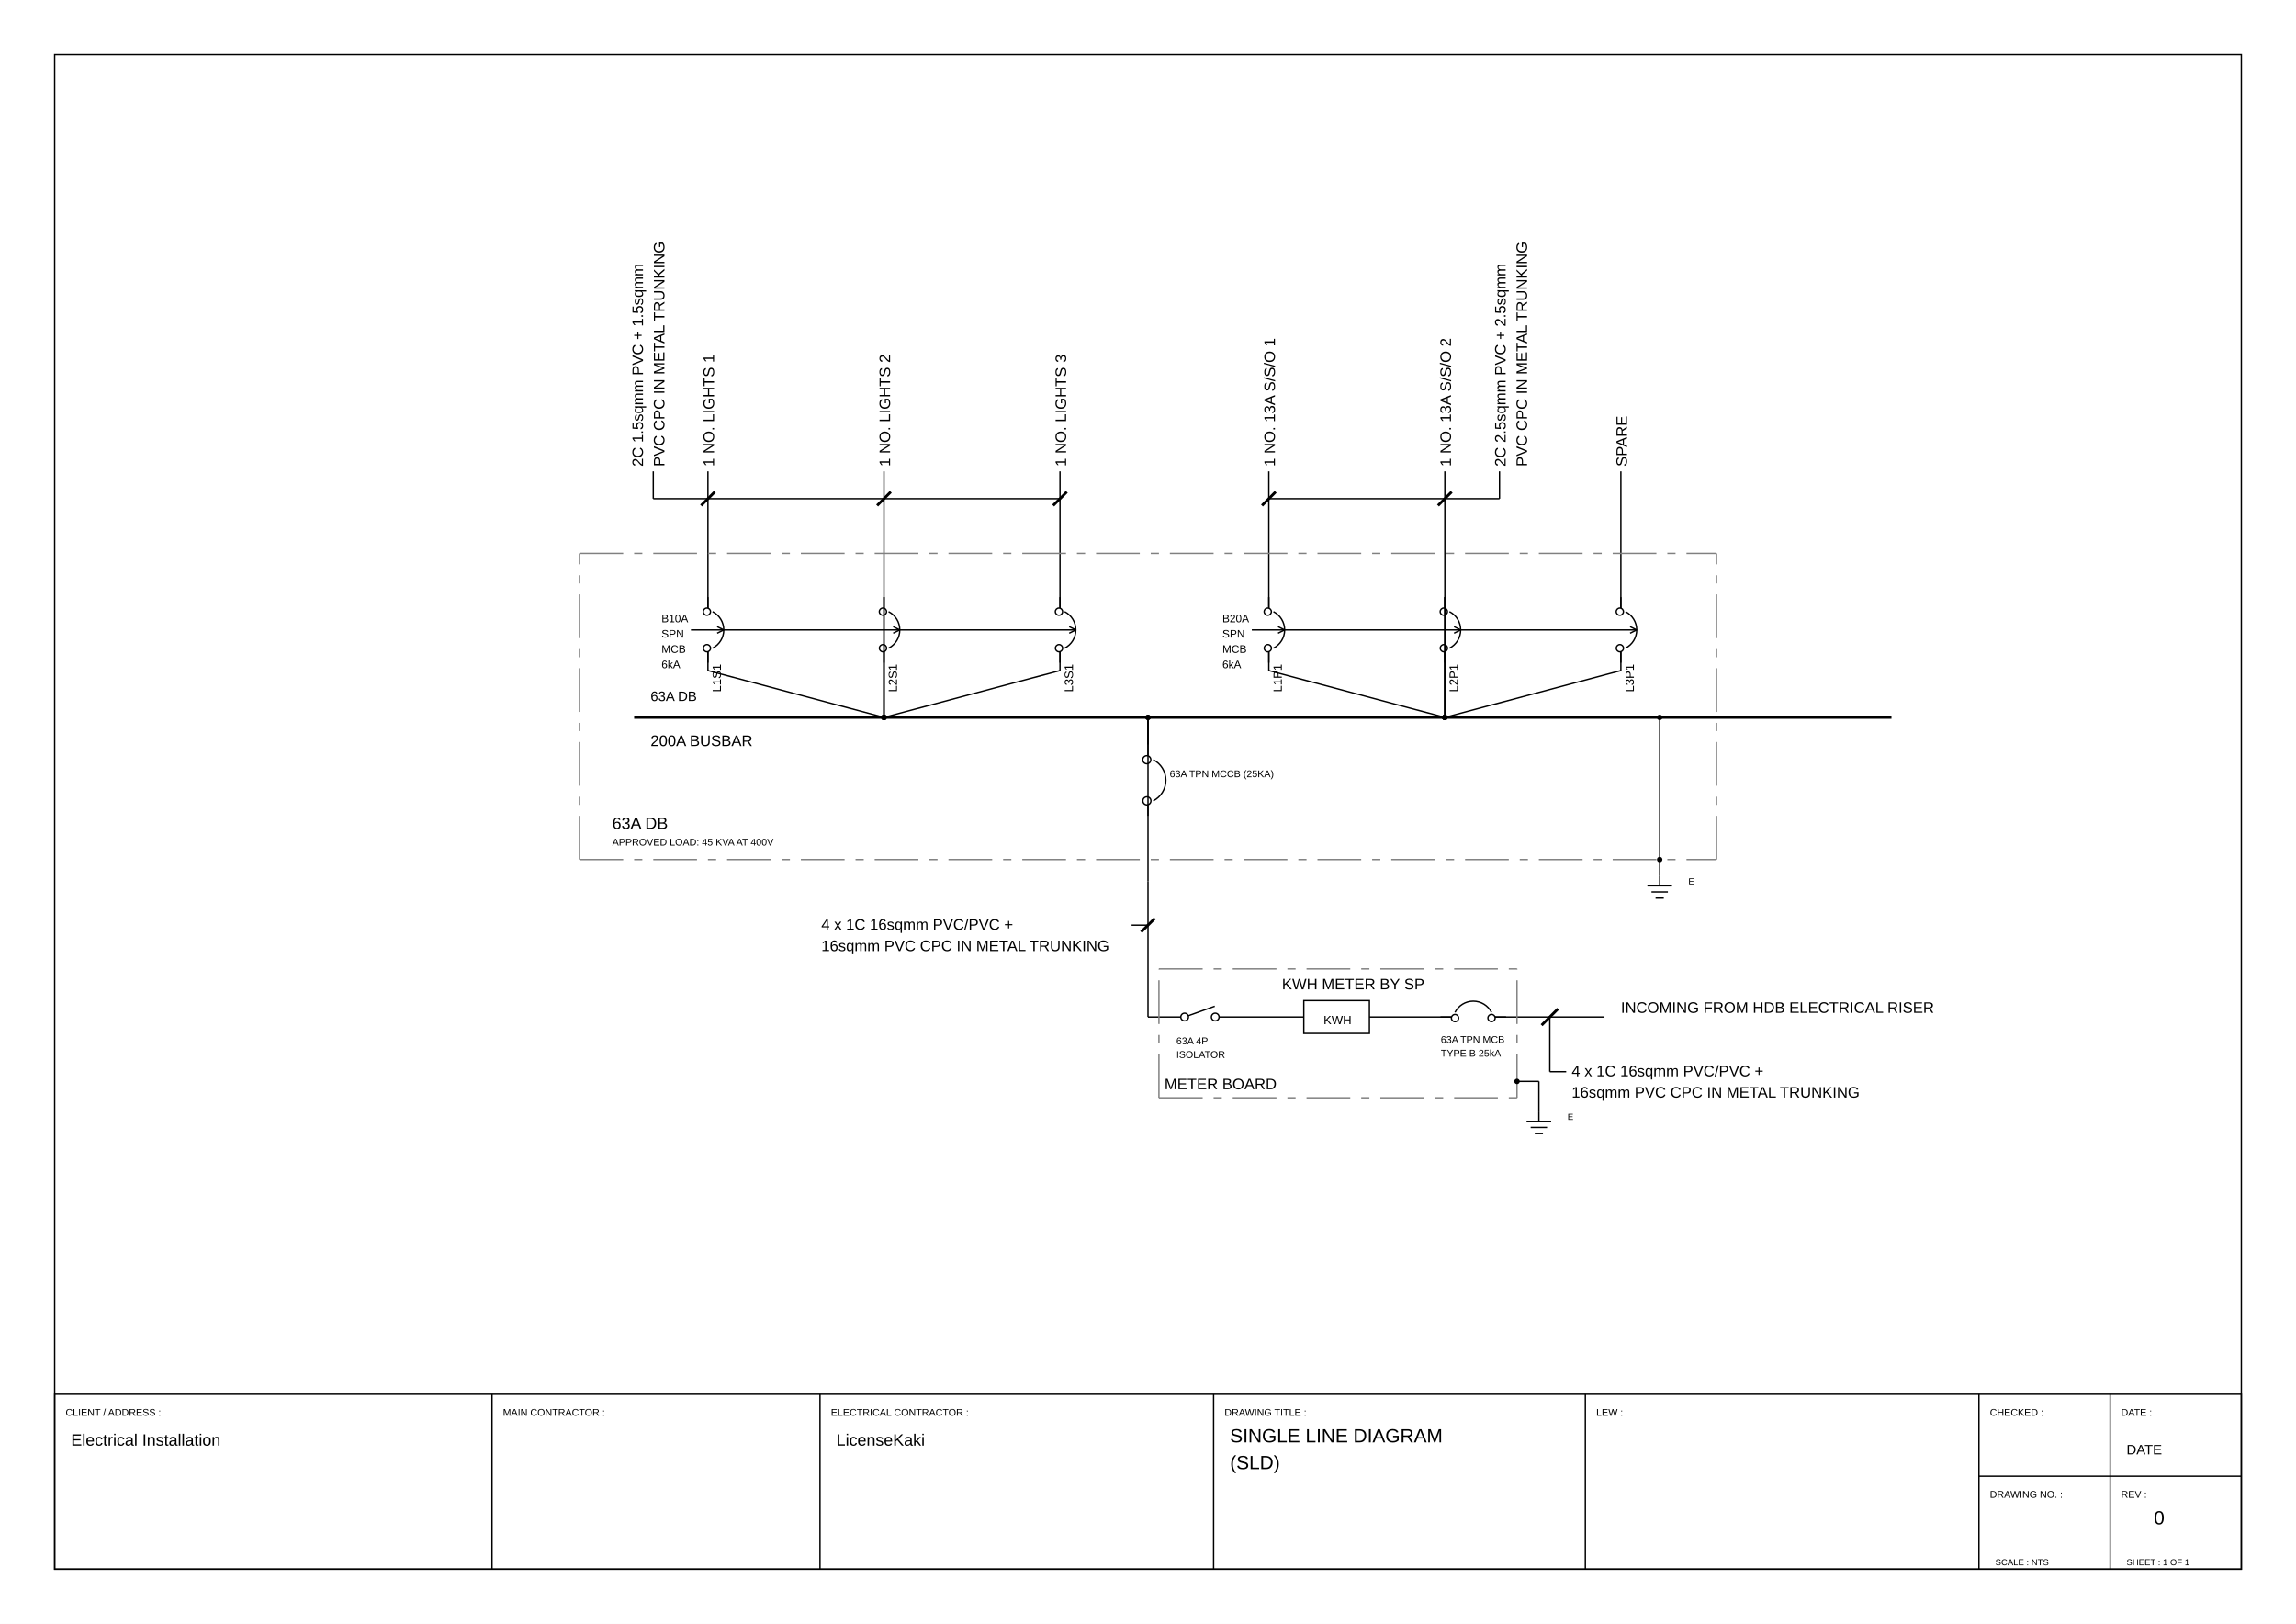
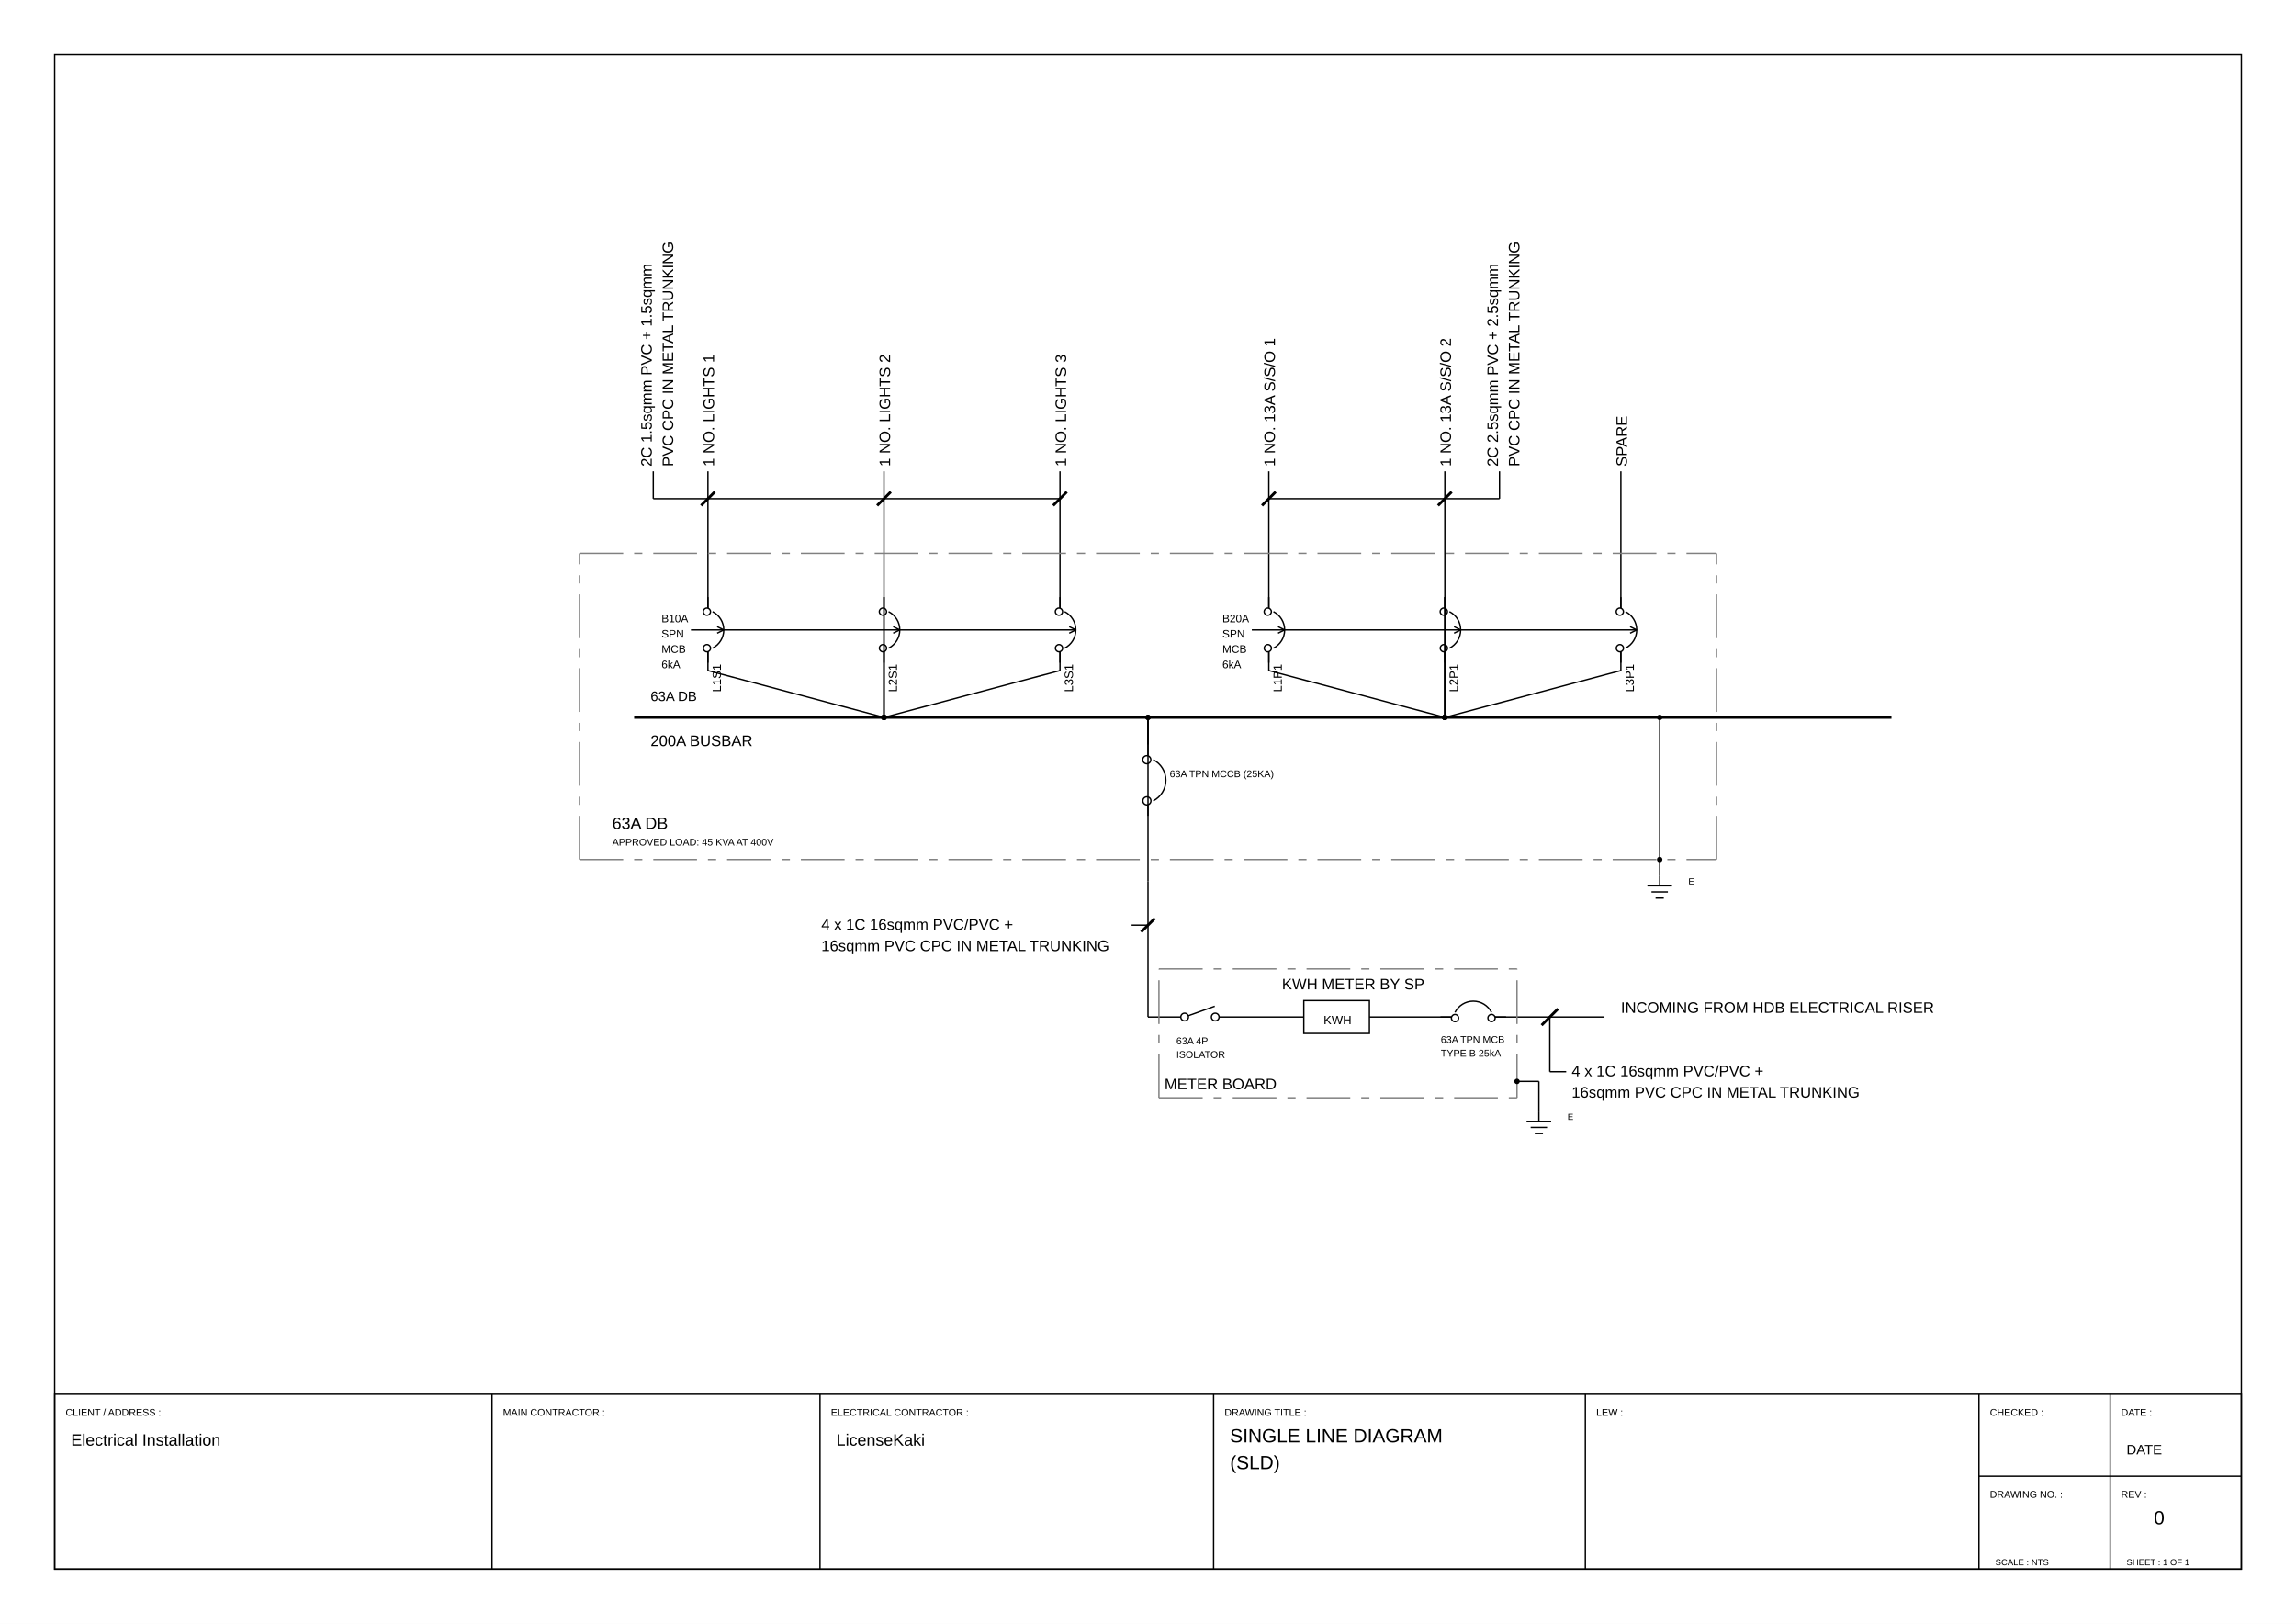
<svg xmlns="http://www.w3.org/2000/svg" viewBox="0 0 420.0 297.0" width="420.0mm" height="297.0mm">
  <rect width="420.0" height="297.0" fill="white" />
  <polygon points="10.00,287.00 410.00,287.00 410.00,10.00 10.00,10.00" stroke="#000000" stroke-width="0.25" fill="none" />
  <polygon points="10.00,287.00 410.00,287.00 410.00,255.00 10.00,255.00" stroke="#000000" stroke-width="0.25" fill="none" />
  <line x1="90.00" y1="255.00" x2="90.00" y2="287.00" stroke="#000000" stroke-width="0.25" fill="none" />
  <line x1="150.00" y1="255.00" x2="150.00" y2="287.00" stroke="#000000" stroke-width="0.25" fill="none" />
  <line x1="222.00" y1="255.00" x2="222.00" y2="287.00" stroke="#000000" stroke-width="0.25" fill="none" />
  <line x1="290.00" y1="255.00" x2="290.00" y2="287.00" stroke="#000000" stroke-width="0.25" fill="none" />
  <line x1="362.00" y1="255.00" x2="362.00" y2="287.00" stroke="#000000" stroke-width="0.25" fill="none" />
  <line x1="362.00" y1="270.00" x2="410.00" y2="270.00" stroke="#000000" stroke-width="0.25" fill="none" />
  <line x1="386.00" y1="255.00" x2="386.00" y2="287.00" stroke="#000000" stroke-width="0.25" fill="none" />
  <text x="12.00" y="258.94" font-family="Arial, Helvetica, sans-serif" font-size="1.8" fill="#000000">CLIENT / ADDRESS :</text>
  <text x="92.00" y="258.94" font-family="Arial, Helvetica, sans-serif" font-size="1.8" fill="#000000">MAIN CONTRACTOR :</text>
  <text x="152.00" y="258.94" font-family="Arial, Helvetica, sans-serif" font-size="1.8" fill="#000000">ELECTRICAL CONTRACTOR :</text>
  <text x="224.00" y="258.94" font-family="Arial, Helvetica, sans-serif" font-size="1.8" fill="#000000">DRAWING TITLE :</text>
  <text x="292.00" y="258.94" font-family="Arial, Helvetica, sans-serif" font-size="1.8" fill="#000000">LEW :</text>
  <text x="364.00" y="258.94" font-family="Arial, Helvetica, sans-serif" font-size="1.8" fill="#000000">CHECKED :</text>
  <text x="388.00" y="258.94" font-family="Arial, Helvetica, sans-serif" font-size="1.8" fill="#000000">DATE :</text>
  <text x="364.00" y="273.94" font-family="Arial, Helvetica, sans-serif" font-size="1.8" fill="#000000">DRAWING NO. :</text>
  <text x="388.00" y="273.94" font-family="Arial, Helvetica, sans-serif" font-size="1.8" fill="#000000">REV :</text>
  <circle cx="222.30" cy="186.01" r="0.70" stroke="#000000" stroke-width="0.25" fill="none" />
  <circle cx="216.70" cy="186.01" r="0.70" stroke="#000000" stroke-width="0.25" fill="none" />
  <polyline points="217.36,185.78 222.21,184.04" stroke="#000000" stroke-width="0.25" fill="none" />
  <text x="215.18" y="191.00" font-family="Arial, Helvetica, sans-serif" font-size="1.8" fill="#000000">
    <tspan x="215.18">63A 4P</tspan>
    <tspan x="215.18" dy="2.5">ISOLATOR</tspan>
  </text>
  <polygon points="238.50,183.01 250.50,183.01 250.50,189.01 238.50,189.01" stroke="#000000" stroke-width="0.25" fill="none" />
  <text x="242.10" y="187.32" font-family="Arial, Helvetica, sans-serif" font-size="2.2" fill="#000000">KWH</text>
  <text x="234.50" y="180.95" font-family="Arial, Helvetica, sans-serif" font-size="2.8" fill="#000000">KWH METER BY SP</text>
  <path d="M 272.84,185.16 A 3.75,3.75 0 0,0 266.16,185.16" stroke="#000000" stroke-width="0.25" fill="none" />
  <circle cx="266.16" cy="186.20" r="0.66" stroke="#000000" stroke-width="0.25" fill="none" />
  <circle cx="272.84" cy="186.19" r="0.66" stroke="#000000" stroke-width="0.25" fill="none" />
  <line x1="265.50" y1="186.01" x2="263.50" y2="186.01" stroke="#000000" stroke-width="0.25" fill="none" />
  <line x1="273.50" y1="186.01" x2="275.50" y2="186.01" stroke="#000000" stroke-width="0.25" fill="none" />
  <text x="263.56" y="190.75" font-family="Arial, Helvetica, sans-serif" font-size="1.8" fill="#000000">
    <tspan x="263.56">63A TPN MCB</tspan>
    <tspan x="263.56" dy="2.5">TYPE B 25kA</tspan>
  </text>
  <text x="296.50" y="185.25" font-family="Arial, Helvetica, sans-serif" font-size="2.8" fill="#000000">INCOMING FROM HDB ELECTRICAL RISER</text>
  <text x="287.50" y="196.85" font-family="Arial, Helvetica, sans-serif" font-size="2.8" fill="#000000">
    <tspan x="287.50">4 x 1C 16sqmm PVC/PVC +</tspan>
    <tspan x="287.50" dy="3.9">16sqmm PVC CPC IN METAL TRUNKING</tspan>
  </text>
  <text x="150.24" y="170.05" font-family="Arial, Helvetica, sans-serif" font-size="2.8" fill="#000000">
    <tspan x="150.24">4 x 1C 16sqmm PVC/PVC +</tspan>
    <tspan x="150.24" dy="3.9">16sqmm PVC CPC IN METAL TRUNKING</tspan>
  </text>
  <text x="213.00" y="199.23" font-family="Arial, Helvetica, sans-serif" font-size="2.8" fill="#000000">METER BOARD</text>
  <line x1="281.50" y1="203.29" x2="281.50" y2="205.09" stroke="#000000" stroke-width="0.25" fill="none" />
  <line x1="279.25" y1="205.09" x2="283.75" y2="205.09" stroke="#000000" stroke-width="0.25" fill="none" />
  <line x1="280.00" y1="206.21" x2="283.00" y2="206.21" stroke="#000000" stroke-width="0.25" fill="none" />
  <line x1="280.75" y1="207.34" x2="282.25" y2="207.34" stroke="#000000" stroke-width="0.25" fill="none" />
  <text x="286.75" y="204.82" font-family="Arial, Helvetica, sans-serif" font-size="1.6" fill="#000000">E</text>
  <path d="M 210.96,146.47 A 4.22,4.22 0 0,0 210.96,138.95" stroke="#000000" stroke-width="0.25" fill="none" />
  <circle cx="209.78" cy="138.95" r="0.74" stroke="#000000" stroke-width="0.25" fill="none" />
  <circle cx="209.80" cy="146.47" r="0.74" stroke="#000000" stroke-width="0.25" fill="none" />
  <line x1="210.00" y1="147.21" x2="210.00" y2="149.21" stroke="#000000" stroke-width="0.25" fill="none" />
  <line x1="210.00" y1="138.21" x2="210.00" y2="136.21" stroke="#000000" stroke-width="0.25" fill="none" />
  <text x="213.96" y="142.15" font-family="Arial, Helvetica, sans-serif" font-size="1.8" fill="#000000">63A TPN MCCB (25KA)</text>
  <line x1="116.00" y1="131.21" x2="346.00" y2="131.21" stroke="#000000" stroke-width="0.50" fill="none" />
  <text x="119.00" y="128.21" font-family="Arial, Helvetica, sans-serif" font-size="2.5" fill="#000000">63A DB</text>
  <text x="119.00" y="136.45" font-family="Arial, Helvetica, sans-serif" font-size="2.8" fill="#000000">200A BUSBAR</text>
  <text x="131.00" y="127.47" font-family="Arial, Helvetica, sans-serif" font-size="2.2" fill="#000000" transform="rotate(-90.0,131.00,126.59)">L1S1</text>
  <path d="M 130.35,118.55 A 3.75,3.75 0 0,0 130.35,111.87" stroke="#000000" stroke-width="0.25" fill="none" />
  <circle cx="129.31" cy="111.87" r="0.66" stroke="#000000" stroke-width="0.25" fill="none" />
  <circle cx="129.32" cy="118.55" r="0.66" stroke="#000000" stroke-width="0.25" fill="none" />
  <line x1="129.50" y1="119.21" x2="129.50" y2="121.21" stroke="#000000" stroke-width="0.25" fill="none" />
  <line x1="129.50" y1="111.21" x2="129.50" y2="109.21" stroke="#000000" stroke-width="0.25" fill="none" />
  <line x1="126.39" y1="115.21" x2="132.39" y2="115.21" stroke="#000000" stroke-width="0.25" fill="none" />
  <line x1="132.39" y1="115.21" x2="131.19" y2="114.61" stroke="#000000" stroke-width="0.25" fill="none" />
  <line x1="132.39" y1="115.21" x2="131.19" y2="115.81" stroke="#000000" stroke-width="0.25" fill="none" />
  <text x="121.00" y="113.81" font-family="Arial, Helvetica, sans-serif" font-size="2.0" fill="#000000">
    <tspan x="121.00">B10A</tspan>
    <tspan x="121.00" dy="2.8">SPN</tspan>
    <tspan x="121.00" dy="2.8">MCB</tspan>
    <tspan x="121.00" dy="2.8">6kA</tspan>
  </text>
  <text x="129.50" y="86.45" font-family="Arial, Helvetica, sans-serif" font-size="2.8" fill="#000000" transform="rotate(-90.0,129.50,85.33)">1 NO. LIGHTS 1</text>
  <text x="163.20" y="127.47" font-family="Arial, Helvetica, sans-serif" font-size="2.2" fill="#000000" transform="rotate(-90.0,163.20,126.59)">L2S1</text>
  <path d="M 162.55,118.55 A 3.75,3.75 0 0,0 162.55,111.87" stroke="#000000" stroke-width="0.25" fill="none" />
  <circle cx="161.51" cy="111.87" r="0.66" stroke="#000000" stroke-width="0.25" fill="none" />
  <circle cx="161.52" cy="118.55" r="0.66" stroke="#000000" stroke-width="0.25" fill="none" />
  <line x1="161.70" y1="119.21" x2="161.70" y2="121.21" stroke="#000000" stroke-width="0.25" fill="none" />
  <line x1="161.70" y1="111.21" x2="161.70" y2="109.21" stroke="#000000" stroke-width="0.25" fill="none" />
  <line x1="132.39" y1="115.21" x2="164.59" y2="115.21" stroke="#000000" stroke-width="0.25" fill="none" />
  <line x1="164.59" y1="115.21" x2="163.39" y2="114.61" stroke="#000000" stroke-width="0.25" fill="none" />
  <line x1="164.59" y1="115.21" x2="163.39" y2="115.81" stroke="#000000" stroke-width="0.25" fill="none" />
  <text x="161.70" y="86.45" font-family="Arial, Helvetica, sans-serif" font-size="2.8" fill="#000000" transform="rotate(-90.0,161.70,85.33)">1 NO. LIGHTS 2</text>
  <text x="195.40" y="127.47" font-family="Arial, Helvetica, sans-serif" font-size="2.2" fill="#000000" transform="rotate(-90.0,195.40,126.59)">L3S1</text>
  <path d="M 194.75,118.55 A 3.75,3.75 0 0,0 194.75,111.87" stroke="#000000" stroke-width="0.25" fill="none" />
  <circle cx="193.71" cy="111.87" r="0.66" stroke="#000000" stroke-width="0.25" fill="none" />
  <circle cx="193.72" cy="118.55" r="0.66" stroke="#000000" stroke-width="0.25" fill="none" />
  <line x1="193.90" y1="119.21" x2="193.90" y2="121.21" stroke="#000000" stroke-width="0.25" fill="none" />
  <line x1="193.90" y1="111.21" x2="193.90" y2="109.21" stroke="#000000" stroke-width="0.25" fill="none" />
  <line x1="164.59" y1="115.21" x2="196.79" y2="115.21" stroke="#000000" stroke-width="0.25" fill="none" />
  <line x1="196.79" y1="115.21" x2="195.59" y2="114.61" stroke="#000000" stroke-width="0.25" fill="none" />
  <line x1="196.79" y1="115.21" x2="195.59" y2="115.81" stroke="#000000" stroke-width="0.25" fill="none" />
  <text x="193.90" y="86.45" font-family="Arial, Helvetica, sans-serif" font-size="2.8" fill="#000000" transform="rotate(-90.0,193.90,85.33)">1 NO. LIGHTS 3</text>
  <text x="233.60" y="127.47" font-family="Arial, Helvetica, sans-serif" font-size="2.2" fill="#000000" transform="rotate(-90.0,233.60,126.59)">L1P1</text>
  <path d="M 232.95,118.55 A 3.75,3.75 0 0,0 232.95,111.87" stroke="#000000" stroke-width="0.25" fill="none" />
  <circle cx="231.91" cy="111.87" r="0.66" stroke="#000000" stroke-width="0.25" fill="none" />
  <circle cx="231.92" cy="118.55" r="0.66" stroke="#000000" stroke-width="0.25" fill="none" />
  <line x1="232.10" y1="119.21" x2="232.10" y2="121.21" stroke="#000000" stroke-width="0.25" fill="none" />
  <line x1="232.10" y1="111.21" x2="232.10" y2="109.21" stroke="#000000" stroke-width="0.25" fill="none" />
  <line x1="228.99" y1="115.21" x2="234.99" y2="115.21" stroke="#000000" stroke-width="0.25" fill="none" />
  <line x1="234.99" y1="115.21" x2="233.79" y2="114.61" stroke="#000000" stroke-width="0.25" fill="none" />
  <line x1="234.99" y1="115.21" x2="233.79" y2="115.81" stroke="#000000" stroke-width="0.25" fill="none" />
  <text x="223.60" y="113.81" font-family="Arial, Helvetica, sans-serif" font-size="2.0" fill="#000000">
    <tspan x="223.60">B20A</tspan>
    <tspan x="223.60" dy="2.8">SPN</tspan>
    <tspan x="223.60" dy="2.8">MCB</tspan>
    <tspan x="223.60" dy="2.8">6kA</tspan>
  </text>
  <text x="232.10" y="86.45" font-family="Arial, Helvetica, sans-serif" font-size="2.8" fill="#000000" transform="rotate(-90.0,232.10,85.33)">1 NO. 13A S/S/O 1</text>
  <text x="265.80" y="127.47" font-family="Arial, Helvetica, sans-serif" font-size="2.2" fill="#000000" transform="rotate(-90.0,265.80,126.59)">L2P1</text>
  <path d="M 265.15,118.55 A 3.75,3.75 0 0,0 265.15,111.87" stroke="#000000" stroke-width="0.25" fill="none" />
  <circle cx="264.11" cy="111.87" r="0.66" stroke="#000000" stroke-width="0.25" fill="none" />
  <circle cx="264.12" cy="118.55" r="0.66" stroke="#000000" stroke-width="0.25" fill="none" />
  <line x1="264.30" y1="119.21" x2="264.30" y2="121.21" stroke="#000000" stroke-width="0.25" fill="none" />
  <line x1="264.30" y1="111.21" x2="264.30" y2="109.21" stroke="#000000" stroke-width="0.25" fill="none" />
  <line x1="234.99" y1="115.21" x2="267.19" y2="115.21" stroke="#000000" stroke-width="0.25" fill="none" />
  <line x1="267.19" y1="115.21" x2="265.99" y2="114.61" stroke="#000000" stroke-width="0.25" fill="none" />
  <line x1="267.19" y1="115.21" x2="265.99" y2="115.81" stroke="#000000" stroke-width="0.25" fill="none" />
  <text x="264.30" y="86.45" font-family="Arial, Helvetica, sans-serif" font-size="2.8" fill="#000000" transform="rotate(-90.0,264.30,85.33)">1 NO. 13A S/S/O 2</text>
  <text x="298.00" y="127.47" font-family="Arial, Helvetica, sans-serif" font-size="2.2" fill="#000000" transform="rotate(-90.0,298.00,126.59)">L3P1</text>
  <path d="M 297.35,118.55 A 3.75,3.75 0 0,0 297.35,111.87" stroke="#000000" stroke-width="0.25" fill="none" />
  <circle cx="296.31" cy="111.87" r="0.66" stroke="#000000" stroke-width="0.25" fill="none" />
  <circle cx="296.32" cy="118.55" r="0.66" stroke="#000000" stroke-width="0.25" fill="none" />
  <line x1="296.50" y1="119.21" x2="296.50" y2="121.21" stroke="#000000" stroke-width="0.25" fill="none" />
  <line x1="296.50" y1="111.21" x2="296.50" y2="109.21" stroke="#000000" stroke-width="0.25" fill="none" />
  <line x1="267.19" y1="115.21" x2="299.39" y2="115.21" stroke="#000000" stroke-width="0.25" fill="none" />
  <line x1="299.39" y1="115.21" x2="298.19" y2="114.61" stroke="#000000" stroke-width="0.25" fill="none" />
  <line x1="299.39" y1="115.21" x2="298.19" y2="115.81" stroke="#000000" stroke-width="0.25" fill="none" />
  <text x="296.50" y="86.45" font-family="Arial, Helvetica, sans-serif" font-size="2.8" fill="#000000" transform="rotate(-90.0,296.50,85.33)">SPARE</text>
-   <text x="116.50" y="86.45" font-family="Arial, Helvetica, sans-serif" font-size="2.8" fill="#000000" transform="rotate(-90.0,116.50,85.33)">2C 1.5sqmm PVC + 1.5sqmm</text>
-   <text x="120.42" y="86.45" font-family="Arial, Helvetica, sans-serif" font-size="2.8" fill="#000000" transform="rotate(-90.0,120.42,85.33)">PVC CPC IN METAL TRUNKING</text>
-   <text x="274.30" y="86.45" font-family="Arial, Helvetica, sans-serif" font-size="2.8" fill="#000000" transform="rotate(-90.0,274.30,85.33)">2C 2.5sqmm PVC + 2.5sqmm</text>
-   <text x="278.22" y="86.45" font-family="Arial, Helvetica, sans-serif" font-size="2.8" fill="#000000" transform="rotate(-90.0,278.22,85.33)">PVC CPC IN METAL TRUNKING</text>
+   <text x="118.10" y="86.45" font-family="Arial, Helvetica, sans-serif" font-size="2.8" fill="#000000" transform="rotate(-90.0,118.10,85.33)">2C 1.5sqmm PVC + 1.5sqmm</text>
+   <text x="122.02" y="86.45" font-family="Arial, Helvetica, sans-serif" font-size="2.8" fill="#000000" transform="rotate(-90.0,122.02,85.33)">PVC CPC IN METAL TRUNKING</text>
+   <text x="272.90" y="86.45" font-family="Arial, Helvetica, sans-serif" font-size="2.8" fill="#000000" transform="rotate(-90.0,272.90,85.33)">2C 2.5sqmm PVC + 2.5sqmm</text>
+   <text x="276.82" y="86.45" font-family="Arial, Helvetica, sans-serif" font-size="2.8" fill="#000000" transform="rotate(-90.0,276.82,85.33)">PVC CPC IN METAL TRUNKING</text>
  <text x="112.00" y="151.61" font-family="Arial, Helvetica, sans-serif" font-size="3.0" fill="#000000">63A DB</text>
  <text x="112.00" y="154.65" font-family="Arial, Helvetica, sans-serif" font-size="1.8" fill="#000000">APPROVED LOAD: 45 KVA AT 400V</text>
  <line x1="303.60" y1="160.21" x2="303.60" y2="162.01" stroke="#000000" stroke-width="0.25" fill="none" />
  <line x1="301.35" y1="162.01" x2="305.85" y2="162.01" stroke="#000000" stroke-width="0.25" fill="none" />
  <line x1="302.10" y1="163.13" x2="305.10" y2="163.13" stroke="#000000" stroke-width="0.25" fill="none" />
  <line x1="302.85" y1="164.26" x2="304.35" y2="164.26" stroke="#000000" stroke-width="0.25" fill="none" />
  <text x="308.85" y="161.74" font-family="Arial, Helvetica, sans-serif" font-size="1.6" fill="#000000">E</text>
  <line x1="210.00" y1="186.01" x2="216.00" y2="186.01" stroke="#000000" stroke-width="0.25" fill="none" />
  <line x1="223.00" y1="186.01" x2="238.50" y2="186.01" stroke="#000000" stroke-width="0.25" fill="none" />
  <line x1="250.50" y1="186.01" x2="265.50" y2="186.01" stroke="#000000" stroke-width="0.25" fill="none" />
  <line x1="273.50" y1="186.01" x2="293.50" y2="186.01" stroke="#000000" stroke-width="0.25" fill="none" />
  <line x1="283.50" y1="186.01" x2="283.50" y2="196.01" stroke="#000000" stroke-width="0.25" fill="none" />
  <line x1="210.00" y1="186.01" x2="210.00" y2="161.21" stroke="#000000" stroke-width="0.25" fill="none" />
  <line x1="277.50" y1="197.79" x2="281.50" y2="197.79" stroke="#000000" stroke-width="0.25" fill="none" />
  <line x1="281.50" y1="197.79" x2="281.50" y2="203.29" stroke="#000000" stroke-width="0.25" fill="none" />
  <line x1="210.00" y1="161.21" x2="210.00" y2="147.21" stroke="#000000" stroke-width="0.25" fill="none" />
  <line x1="210.00" y1="131.21" x2="210.00" y2="147.21" stroke="#000000" stroke-width="0.25" fill="none" />
  <line x1="210.00" y1="131.21" x2="210.00" y2="136.21" stroke="#000000" stroke-width="0.25" fill="none" />
  <line x1="210.00" y1="136.21" x2="210.00" y2="131.21" stroke="#000000" stroke-width="0.25" fill="none" />
  <line x1="129.50" y1="122.64" x2="129.50" y2="119.21" stroke="#000000" stroke-width="0.25" fill="none" />
  <line x1="129.50" y1="111.21" x2="129.50" y2="109.21" stroke="#000000" stroke-width="0.25" fill="none" />
  <line x1="129.50" y1="109.21" x2="129.50" y2="86.21" stroke="#000000" stroke-width="0.25" fill="none" />
  <line x1="161.70" y1="131.21" x2="161.70" y2="119.21" stroke="#000000" stroke-width="0.25" fill="none" />
  <line x1="161.70" y1="131.21" x2="161.70" y2="109.21" stroke="#000000" stroke-width="0.25" fill="none" />
  <line x1="161.70" y1="131.21" x2="161.70" y2="86.21" stroke="#000000" stroke-width="0.25" fill="none" />
  <line x1="193.90" y1="122.64" x2="193.90" y2="119.21" stroke="#000000" stroke-width="0.25" fill="none" />
  <line x1="193.90" y1="111.21" x2="193.90" y2="109.21" stroke="#000000" stroke-width="0.25" fill="none" />
  <line x1="193.90" y1="109.21" x2="193.90" y2="86.21" stroke="#000000" stroke-width="0.25" fill="none" />
  <line x1="232.10" y1="122.64" x2="232.10" y2="119.21" stroke="#000000" stroke-width="0.25" fill="none" />
  <line x1="232.10" y1="111.21" x2="232.10" y2="109.21" stroke="#000000" stroke-width="0.25" fill="none" />
  <line x1="232.10" y1="109.21" x2="232.10" y2="86.21" stroke="#000000" stroke-width="0.25" fill="none" />
  <line x1="264.30" y1="131.21" x2="264.30" y2="119.21" stroke="#000000" stroke-width="0.25" fill="none" />
  <line x1="264.30" y1="131.21" x2="264.30" y2="109.21" stroke="#000000" stroke-width="0.25" fill="none" />
  <line x1="264.30" y1="131.21" x2="264.30" y2="86.21" stroke="#000000" stroke-width="0.25" fill="none" />
  <line x1="296.50" y1="122.64" x2="296.50" y2="119.21" stroke="#000000" stroke-width="0.25" fill="none" />
  <line x1="296.50" y1="111.21" x2="296.50" y2="109.21" stroke="#000000" stroke-width="0.25" fill="none" />
  <line x1="296.50" y1="109.21" x2="296.50" y2="86.21" stroke="#000000" stroke-width="0.25" fill="none" />
  <line x1="119.50" y1="91.21" x2="119.50" y2="86.21" stroke="#000000" stroke-width="0.25" fill="none" />
  <line x1="274.30" y1="91.21" x2="274.30" y2="86.21" stroke="#000000" stroke-width="0.25" fill="none" />
  <line x1="303.60" y1="131.21" x2="303.60" y2="160.21" stroke="#000000" stroke-width="0.25" fill="none" />
  <line x1="282.00" y1="187.51" x2="285.00" y2="184.51" stroke="#000000" stroke-width="0.50" fill="none" />
  <line x1="208.75" y1="170.46" x2="211.25" y2="167.96" stroke="#000000" stroke-width="0.50" fill="none" />
  <line x1="128.25" y1="92.46" x2="130.75" y2="89.96" stroke="#000000" stroke-width="0.50" fill="none" />
  <line x1="160.45" y1="92.46" x2="162.95" y2="89.96" stroke="#000000" stroke-width="0.50" fill="none" />
  <line x1="192.65" y1="92.46" x2="195.15" y2="89.96" stroke="#000000" stroke-width="0.50" fill="none" />
  <line x1="230.85" y1="92.46" x2="233.35" y2="89.96" stroke="#000000" stroke-width="0.50" fill="none" />
  <line x1="263.05" y1="92.46" x2="265.55" y2="89.96" stroke="#000000" stroke-width="0.50" fill="none" />
  <line x1="283.50" y1="196.01" x2="286.50" y2="196.01" stroke="#000000" stroke-width="0.25" fill="none" />
  <line x1="210.00" y1="169.21" x2="207.00" y2="169.21" stroke="#000000" stroke-width="0.25" fill="none" />
  <line x1="119.50" y1="91.21" x2="193.90" y2="91.21" stroke="#000000" stroke-width="0.25" fill="none" />
  <line x1="232.10" y1="91.21" x2="274.30" y2="91.21" stroke="#000000" stroke-width="0.25" fill="none" />
  <line x1="161.70" y1="131.21" x2="129.50" y2="122.64" stroke="#000000" stroke-width="0.25" fill="none" />
  <line x1="161.70" y1="131.21" x2="193.90" y2="122.64" stroke="#000000" stroke-width="0.25" fill="none" />
  <line x1="264.30" y1="131.21" x2="232.10" y2="122.64" stroke="#000000" stroke-width="0.25" fill="none" />
  <line x1="264.30" y1="131.21" x2="296.50" y2="122.64" stroke="#000000" stroke-width="0.25" fill="none" />
  <line x1="212.00" y1="200.79" x2="220.00" y2="200.79" stroke="#808080" stroke-width="0.25" fill="none" />
  <line x1="222.00" y1="200.79" x2="223.50" y2="200.79" stroke="#808080" stroke-width="0.25" fill="none" />
  <line x1="225.50" y1="200.79" x2="233.50" y2="200.79" stroke="#808080" stroke-width="0.25" fill="none" />
  <line x1="235.50" y1="200.79" x2="237.00" y2="200.79" stroke="#808080" stroke-width="0.25" fill="none" />
  <line x1="239.00" y1="200.79" x2="247.00" y2="200.79" stroke="#808080" stroke-width="0.25" fill="none" />
  <line x1="249.00" y1="200.79" x2="250.50" y2="200.79" stroke="#808080" stroke-width="0.25" fill="none" />
  <line x1="252.50" y1="200.79" x2="260.50" y2="200.79" stroke="#808080" stroke-width="0.25" fill="none" />
  <line x1="262.50" y1="200.79" x2="264.00" y2="200.79" stroke="#808080" stroke-width="0.25" fill="none" />
  <line x1="266.00" y1="200.79" x2="274.00" y2="200.79" stroke="#808080" stroke-width="0.25" fill="none" />
  <line x1="276.00" y1="200.79" x2="277.50" y2="200.79" stroke="#808080" stroke-width="0.25" fill="none" />
  <line x1="212.00" y1="177.21" x2="220.00" y2="177.21" stroke="#808080" stroke-width="0.25" fill="none" />
  <line x1="222.00" y1="177.21" x2="223.50" y2="177.21" stroke="#808080" stroke-width="0.25" fill="none" />
  <line x1="225.50" y1="177.21" x2="233.50" y2="177.21" stroke="#808080" stroke-width="0.25" fill="none" />
  <line x1="235.50" y1="177.21" x2="237.00" y2="177.21" stroke="#808080" stroke-width="0.25" fill="none" />
  <line x1="239.00" y1="177.21" x2="247.00" y2="177.21" stroke="#808080" stroke-width="0.25" fill="none" />
  <line x1="249.00" y1="177.21" x2="250.50" y2="177.21" stroke="#808080" stroke-width="0.25" fill="none" />
  <line x1="252.50" y1="177.21" x2="260.50" y2="177.21" stroke="#808080" stroke-width="0.25" fill="none" />
  <line x1="262.50" y1="177.21" x2="264.00" y2="177.21" stroke="#808080" stroke-width="0.25" fill="none" />
  <line x1="266.00" y1="177.21" x2="274.00" y2="177.21" stroke="#808080" stroke-width="0.25" fill="none" />
  <line x1="276.00" y1="177.21" x2="277.50" y2="177.21" stroke="#808080" stroke-width="0.25" fill="none" />
  <line x1="212.00" y1="200.79" x2="212.00" y2="192.79" stroke="#808080" stroke-width="0.25" fill="none" />
  <line x1="212.00" y1="190.79" x2="212.00" y2="189.29" stroke="#808080" stroke-width="0.25" fill="none" />
  <line x1="212.00" y1="187.29" x2="212.00" y2="179.29" stroke="#808080" stroke-width="0.25" fill="none" />
  <line x1="212.00" y1="177.29" x2="212.00" y2="177.21" stroke="#808080" stroke-width="0.25" fill="none" />
  <line x1="277.50" y1="200.79" x2="277.50" y2="192.79" stroke="#808080" stroke-width="0.25" fill="none" />
  <line x1="277.50" y1="190.79" x2="277.50" y2="189.29" stroke="#808080" stroke-width="0.25" fill="none" />
  <line x1="277.50" y1="187.29" x2="277.50" y2="179.29" stroke="#808080" stroke-width="0.25" fill="none" />
  <line x1="277.50" y1="177.29" x2="277.50" y2="177.21" stroke="#808080" stroke-width="0.25" fill="none" />
  <line x1="106.00" y1="157.21" x2="114.00" y2="157.21" stroke="#808080" stroke-width="0.25" fill="none" />
  <line x1="116.00" y1="157.21" x2="117.50" y2="157.21" stroke="#808080" stroke-width="0.25" fill="none" />
  <line x1="119.50" y1="157.21" x2="127.50" y2="157.21" stroke="#808080" stroke-width="0.25" fill="none" />
  <line x1="129.50" y1="157.21" x2="131.00" y2="157.21" stroke="#808080" stroke-width="0.25" fill="none" />
  <line x1="133.00" y1="157.21" x2="141.00" y2="157.21" stroke="#808080" stroke-width="0.25" fill="none" />
  <line x1="143.00" y1="157.21" x2="144.50" y2="157.21" stroke="#808080" stroke-width="0.25" fill="none" />
  <line x1="146.50" y1="157.21" x2="154.50" y2="157.21" stroke="#808080" stroke-width="0.25" fill="none" />
  <line x1="156.50" y1="157.21" x2="158.00" y2="157.21" stroke="#808080" stroke-width="0.25" fill="none" />
  <line x1="160.00" y1="157.21" x2="168.00" y2="157.21" stroke="#808080" stroke-width="0.25" fill="none" />
  <line x1="170.00" y1="157.21" x2="171.50" y2="157.21" stroke="#808080" stroke-width="0.25" fill="none" />
  <line x1="173.50" y1="157.21" x2="181.50" y2="157.21" stroke="#808080" stroke-width="0.25" fill="none" />
  <line x1="183.50" y1="157.21" x2="185.00" y2="157.21" stroke="#808080" stroke-width="0.25" fill="none" />
  <line x1="187.00" y1="157.21" x2="195.00" y2="157.21" stroke="#808080" stroke-width="0.25" fill="none" />
  <line x1="197.00" y1="157.21" x2="198.50" y2="157.21" stroke="#808080" stroke-width="0.25" fill="none" />
  <line x1="200.50" y1="157.21" x2="208.50" y2="157.21" stroke="#808080" stroke-width="0.25" fill="none" />
  <line x1="210.50" y1="157.21" x2="212.00" y2="157.21" stroke="#808080" stroke-width="0.25" fill="none" />
  <line x1="214.00" y1="157.21" x2="222.00" y2="157.21" stroke="#808080" stroke-width="0.25" fill="none" />
  <line x1="224.00" y1="157.21" x2="225.50" y2="157.21" stroke="#808080" stroke-width="0.25" fill="none" />
  <line x1="227.50" y1="157.21" x2="235.50" y2="157.21" stroke="#808080" stroke-width="0.25" fill="none" />
  <line x1="237.50" y1="157.21" x2="239.00" y2="157.21" stroke="#808080" stroke-width="0.25" fill="none" />
  <line x1="241.00" y1="157.21" x2="249.00" y2="157.21" stroke="#808080" stroke-width="0.25" fill="none" />
  <line x1="251.00" y1="157.21" x2="252.50" y2="157.21" stroke="#808080" stroke-width="0.25" fill="none" />
  <line x1="254.50" y1="157.21" x2="262.50" y2="157.21" stroke="#808080" stroke-width="0.25" fill="none" />
  <line x1="264.50" y1="157.21" x2="266.00" y2="157.21" stroke="#808080" stroke-width="0.25" fill="none" />
  <line x1="268.00" y1="157.21" x2="276.00" y2="157.21" stroke="#808080" stroke-width="0.25" fill="none" />
  <line x1="278.00" y1="157.21" x2="279.50" y2="157.21" stroke="#808080" stroke-width="0.25" fill="none" />
  <line x1="281.50" y1="157.21" x2="289.50" y2="157.21" stroke="#808080" stroke-width="0.25" fill="none" />
  <line x1="291.50" y1="157.21" x2="293.00" y2="157.21" stroke="#808080" stroke-width="0.25" fill="none" />
  <line x1="295.00" y1="157.21" x2="303.00" y2="157.21" stroke="#808080" stroke-width="0.25" fill="none" />
  <line x1="305.00" y1="157.21" x2="306.50" y2="157.21" stroke="#808080" stroke-width="0.25" fill="none" />
  <line x1="308.50" y1="157.21" x2="314.00" y2="157.21" stroke="#808080" stroke-width="0.25" fill="none" />
  <line x1="106.00" y1="101.21" x2="114.00" y2="101.21" stroke="#808080" stroke-width="0.25" fill="none" />
  <line x1="116.00" y1="101.21" x2="117.50" y2="101.21" stroke="#808080" stroke-width="0.25" fill="none" />
  <line x1="119.50" y1="101.21" x2="127.50" y2="101.21" stroke="#808080" stroke-width="0.25" fill="none" />
  <line x1="129.50" y1="101.21" x2="131.00" y2="101.21" stroke="#808080" stroke-width="0.25" fill="none" />
  <line x1="133.00" y1="101.21" x2="141.00" y2="101.21" stroke="#808080" stroke-width="0.25" fill="none" />
  <line x1="143.00" y1="101.21" x2="144.50" y2="101.21" stroke="#808080" stroke-width="0.25" fill="none" />
  <line x1="146.50" y1="101.21" x2="154.50" y2="101.21" stroke="#808080" stroke-width="0.25" fill="none" />
  <line x1="156.50" y1="101.21" x2="158.00" y2="101.21" stroke="#808080" stroke-width="0.25" fill="none" />
  <line x1="160.00" y1="101.21" x2="168.00" y2="101.21" stroke="#808080" stroke-width="0.25" fill="none" />
  <line x1="170.00" y1="101.21" x2="171.50" y2="101.21" stroke="#808080" stroke-width="0.25" fill="none" />
  <line x1="173.50" y1="101.21" x2="181.50" y2="101.21" stroke="#808080" stroke-width="0.25" fill="none" />
  <line x1="183.50" y1="101.21" x2="185.00" y2="101.21" stroke="#808080" stroke-width="0.25" fill="none" />
  <line x1="187.00" y1="101.21" x2="195.00" y2="101.21" stroke="#808080" stroke-width="0.25" fill="none" />
  <line x1="197.00" y1="101.21" x2="198.50" y2="101.21" stroke="#808080" stroke-width="0.25" fill="none" />
  <line x1="200.50" y1="101.21" x2="208.50" y2="101.21" stroke="#808080" stroke-width="0.25" fill="none" />
  <line x1="210.50" y1="101.21" x2="212.00" y2="101.21" stroke="#808080" stroke-width="0.25" fill="none" />
  <line x1="214.00" y1="101.21" x2="222.00" y2="101.21" stroke="#808080" stroke-width="0.25" fill="none" />
  <line x1="224.00" y1="101.21" x2="225.50" y2="101.21" stroke="#808080" stroke-width="0.25" fill="none" />
  <line x1="227.50" y1="101.21" x2="235.50" y2="101.21" stroke="#808080" stroke-width="0.25" fill="none" />
  <line x1="237.50" y1="101.21" x2="239.00" y2="101.21" stroke="#808080" stroke-width="0.25" fill="none" />
  <line x1="241.00" y1="101.21" x2="249.00" y2="101.21" stroke="#808080" stroke-width="0.25" fill="none" />
  <line x1="251.00" y1="101.21" x2="252.50" y2="101.21" stroke="#808080" stroke-width="0.25" fill="none" />
  <line x1="254.50" y1="101.21" x2="262.50" y2="101.21" stroke="#808080" stroke-width="0.25" fill="none" />
  <line x1="264.50" y1="101.21" x2="266.00" y2="101.21" stroke="#808080" stroke-width="0.25" fill="none" />
  <line x1="268.00" y1="101.21" x2="276.00" y2="101.21" stroke="#808080" stroke-width="0.25" fill="none" />
  <line x1="278.00" y1="101.21" x2="279.50" y2="101.21" stroke="#808080" stroke-width="0.25" fill="none" />
  <line x1="281.50" y1="101.21" x2="289.50" y2="101.21" stroke="#808080" stroke-width="0.25" fill="none" />
  <line x1="291.50" y1="101.21" x2="293.00" y2="101.21" stroke="#808080" stroke-width="0.25" fill="none" />
  <line x1="295.00" y1="101.21" x2="303.00" y2="101.21" stroke="#808080" stroke-width="0.25" fill="none" />
  <line x1="305.00" y1="101.21" x2="306.50" y2="101.21" stroke="#808080" stroke-width="0.25" fill="none" />
  <line x1="308.50" y1="101.21" x2="314.00" y2="101.21" stroke="#808080" stroke-width="0.25" fill="none" />
  <line x1="106.00" y1="157.21" x2="106.00" y2="149.21" stroke="#808080" stroke-width="0.25" fill="none" />
  <line x1="106.00" y1="147.21" x2="106.00" y2="145.71" stroke="#808080" stroke-width="0.25" fill="none" />
  <line x1="106.00" y1="143.71" x2="106.00" y2="135.71" stroke="#808080" stroke-width="0.25" fill="none" />
  <line x1="106.00" y1="133.71" x2="106.00" y2="132.21" stroke="#808080" stroke-width="0.25" fill="none" />
  <line x1="106.00" y1="130.21" x2="106.00" y2="122.21" stroke="#808080" stroke-width="0.25" fill="none" />
  <line x1="106.00" y1="120.21" x2="106.00" y2="118.71" stroke="#808080" stroke-width="0.25" fill="none" />
  <line x1="106.00" y1="116.71" x2="106.00" y2="108.71" stroke="#808080" stroke-width="0.25" fill="none" />
  <line x1="106.00" y1="106.71" x2="106.00" y2="105.21" stroke="#808080" stroke-width="0.25" fill="none" />
  <line x1="106.00" y1="103.21" x2="106.00" y2="101.21" stroke="#808080" stroke-width="0.25" fill="none" />
  <line x1="314.00" y1="157.21" x2="314.00" y2="149.21" stroke="#808080" stroke-width="0.25" fill="none" />
  <line x1="314.00" y1="147.21" x2="314.00" y2="145.71" stroke="#808080" stroke-width="0.25" fill="none" />
  <line x1="314.00" y1="143.71" x2="314.00" y2="135.71" stroke="#808080" stroke-width="0.25" fill="none" />
  <line x1="314.00" y1="133.71" x2="314.00" y2="132.21" stroke="#808080" stroke-width="0.25" fill="none" />
  <line x1="314.00" y1="130.21" x2="314.00" y2="122.21" stroke="#808080" stroke-width="0.25" fill="none" />
  <line x1="314.00" y1="120.21" x2="314.00" y2="118.71" stroke="#808080" stroke-width="0.25" fill="none" />
  <line x1="314.00" y1="116.71" x2="314.00" y2="108.71" stroke="#808080" stroke-width="0.25" fill="none" />
  <line x1="314.00" y1="106.71" x2="314.00" y2="105.21" stroke="#808080" stroke-width="0.25" fill="none" />
  <line x1="314.00" y1="103.21" x2="314.00" y2="101.21" stroke="#808080" stroke-width="0.25" fill="none" />
  <circle cx="277.50" cy="197.79" r="0.50" fill="rgb(0,0,0)" stroke="none" />
  <circle cx="161.70" cy="131.21" r="0.50" fill="rgb(0,0,0)" stroke="none" />
  <circle cx="161.70" cy="131.21" r="0.50" fill="rgb(0,0,0)" stroke="none" />
  <circle cx="161.70" cy="131.21" r="0.50" fill="rgb(0,0,0)" stroke="none" />
  <circle cx="264.30" cy="131.21" r="0.50" fill="rgb(0,0,0)" stroke="none" />
  <circle cx="264.30" cy="131.21" r="0.50" fill="rgb(0,0,0)" stroke="none" />
  <circle cx="264.30" cy="131.21" r="0.50" fill="rgb(0,0,0)" stroke="none" />
  <circle cx="303.60" cy="157.21" r="0.50" fill="rgb(0,0,0)" stroke="none" />
  <circle cx="210.00" cy="131.21" r="0.50" fill="rgb(0,0,0)" stroke="none" />
  <circle cx="210.00" cy="131.21" r="0.50" fill="rgb(0,0,0)" stroke="none" />
  <circle cx="161.70" cy="131.21" r="0.50" fill="rgb(0,0,0)" stroke="none" />
  <circle cx="161.70" cy="131.21" r="0.50" fill="rgb(0,0,0)" stroke="none" />
  <circle cx="264.30" cy="131.21" r="0.50" fill="rgb(0,0,0)" stroke="none" />
  <circle cx="264.30" cy="131.21" r="0.50" fill="rgb(0,0,0)" stroke="none" />
  <circle cx="303.60" cy="131.21" r="0.50" fill="rgb(0,0,0)" stroke="none" />
  <text x="13.00" y="264.40" font-family="Arial, Helvetica, sans-serif" font-size="3.0" fill="#000000">Electrical Installation</text>
  <text x="153.00" y="264.40" font-family="Arial, Helvetica, sans-serif" font-size="3.0" fill="#000000">LicenseKaki</text>
  <text x="225.00" y="263.80" font-family="Arial, Helvetica, sans-serif" font-size="3.5" fill="#000000">
    <tspan x="225.00">SINGLE LINE DIAGRAM</tspan>
    <tspan x="225.00" dy="4.9">(SLD)</tspan>
  </text>
  <text x="389.00" y="266.00" font-family="Arial, Helvetica, sans-serif" font-size="2.5" fill="#000000">DATE</text>
  <text x="365.00" y="278.00" font-family="Arial, Helvetica, sans-serif" font-size="2.5" fill="#000000" />
  <text x="394.00" y="278.80" font-family="Arial, Helvetica, sans-serif" font-size="3.5" fill="#000000">0</text>
  <text x="365.00" y="286.28" font-family="Arial, Helvetica, sans-serif" font-size="1.6" fill="#000000">SCALE : NTS</text>
  <text x="389.00" y="286.28" font-family="Arial, Helvetica, sans-serif" font-size="1.6" fill="#000000">SHEET : 1 OF 1</text>
</svg>
